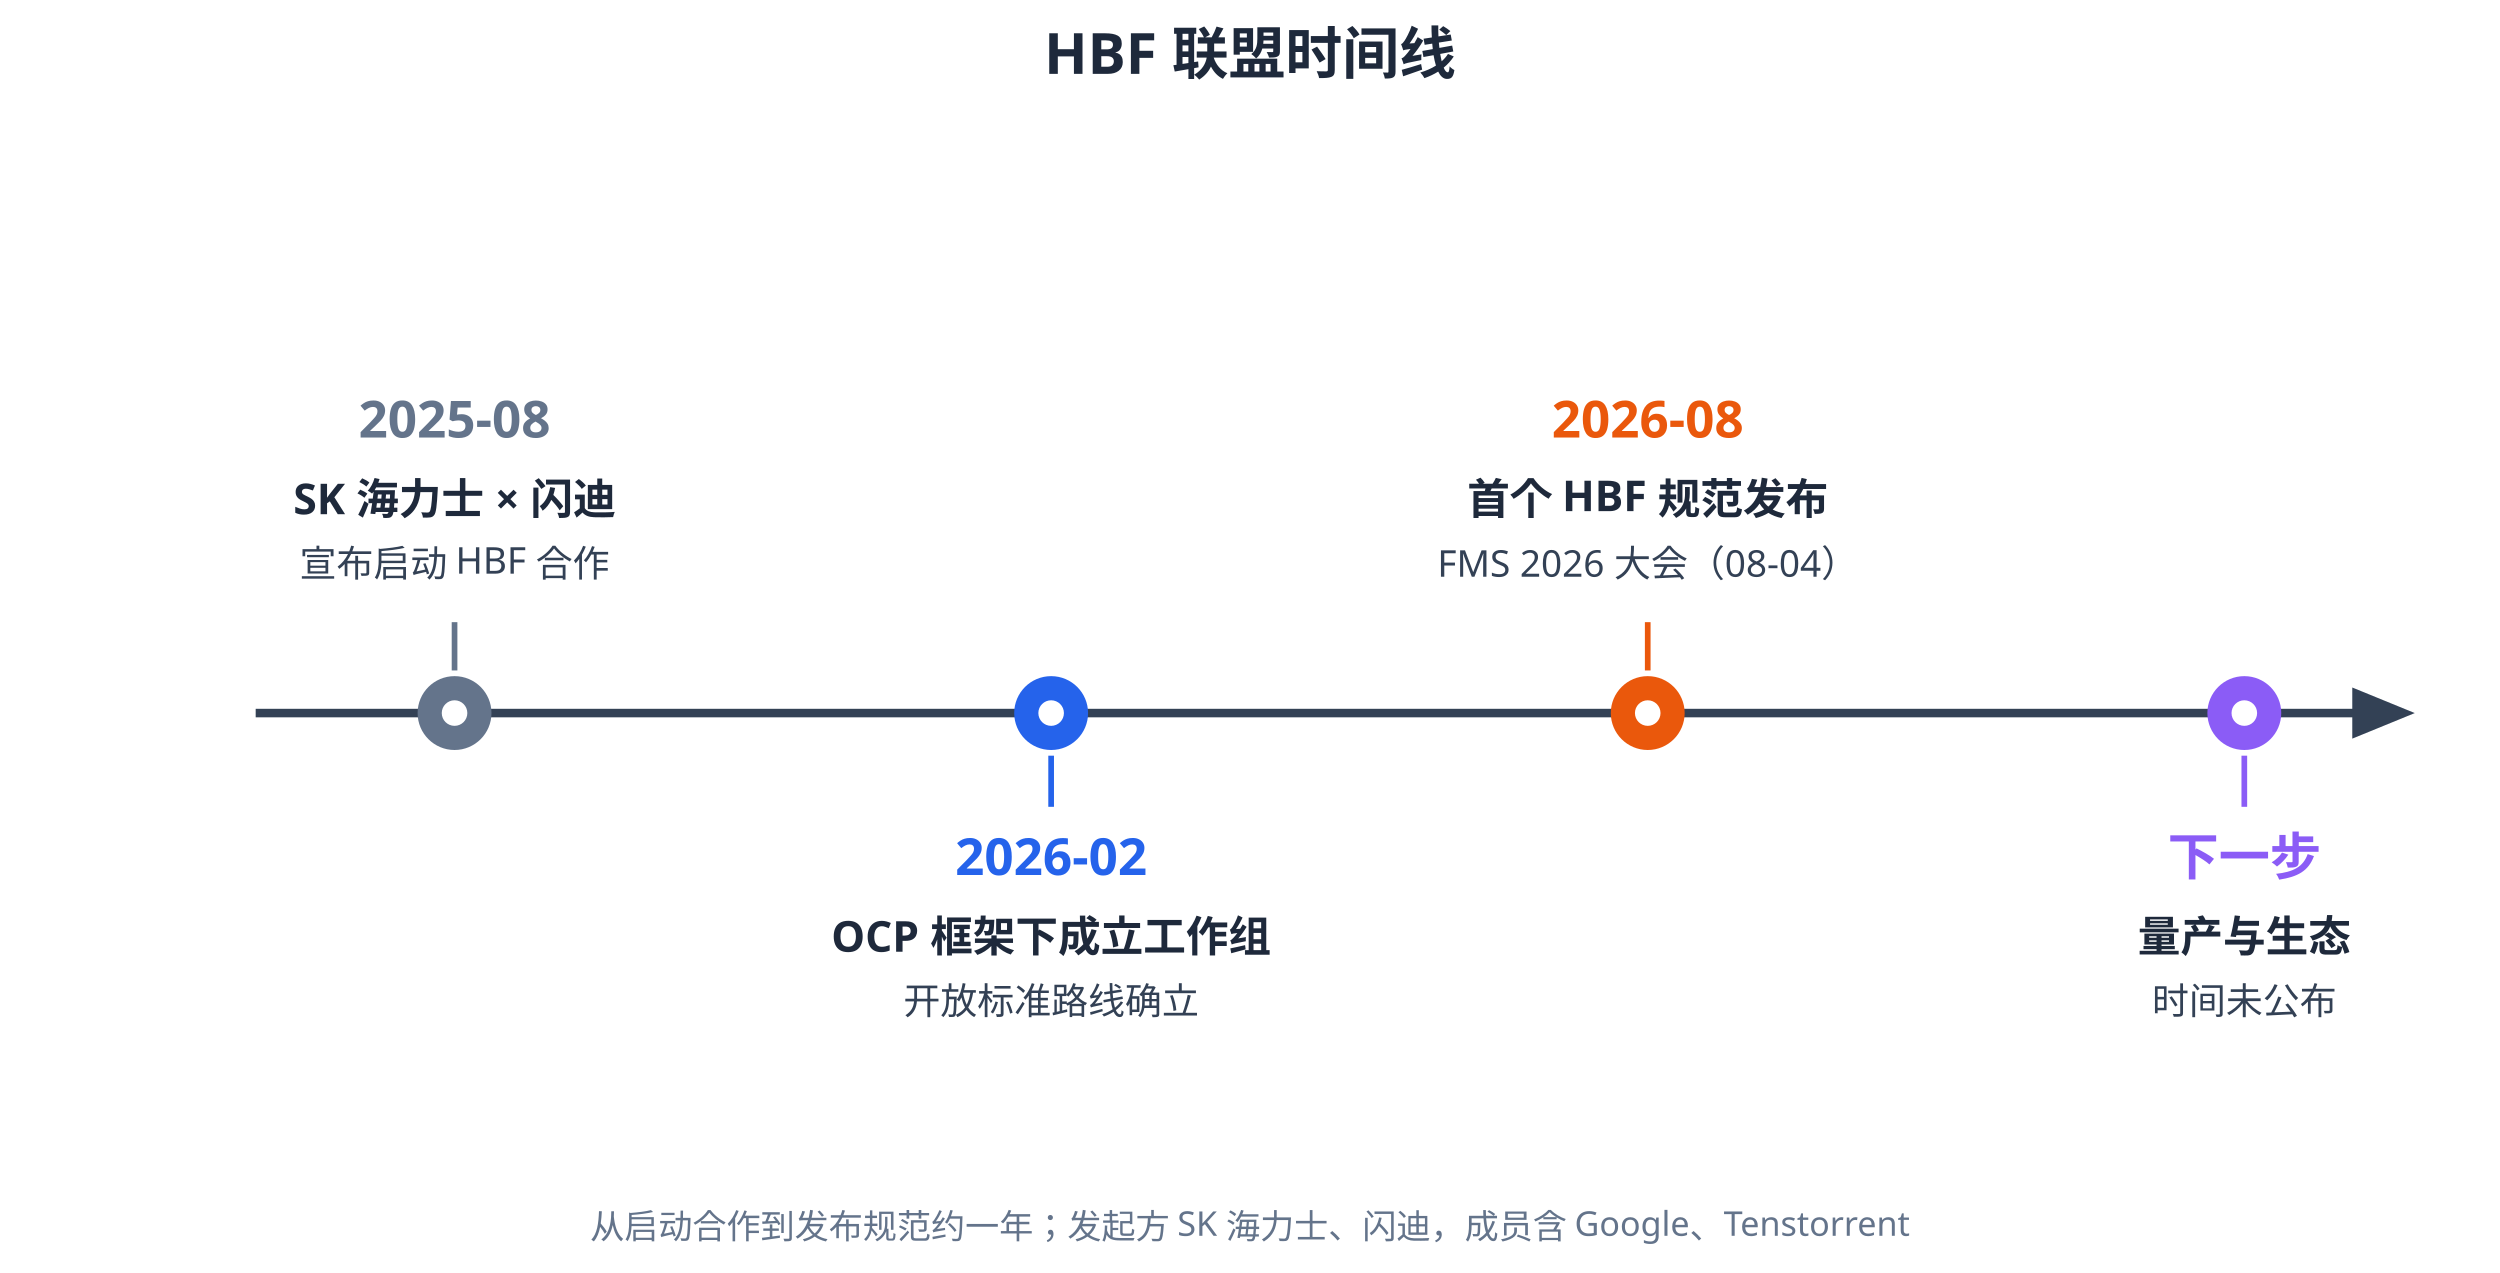
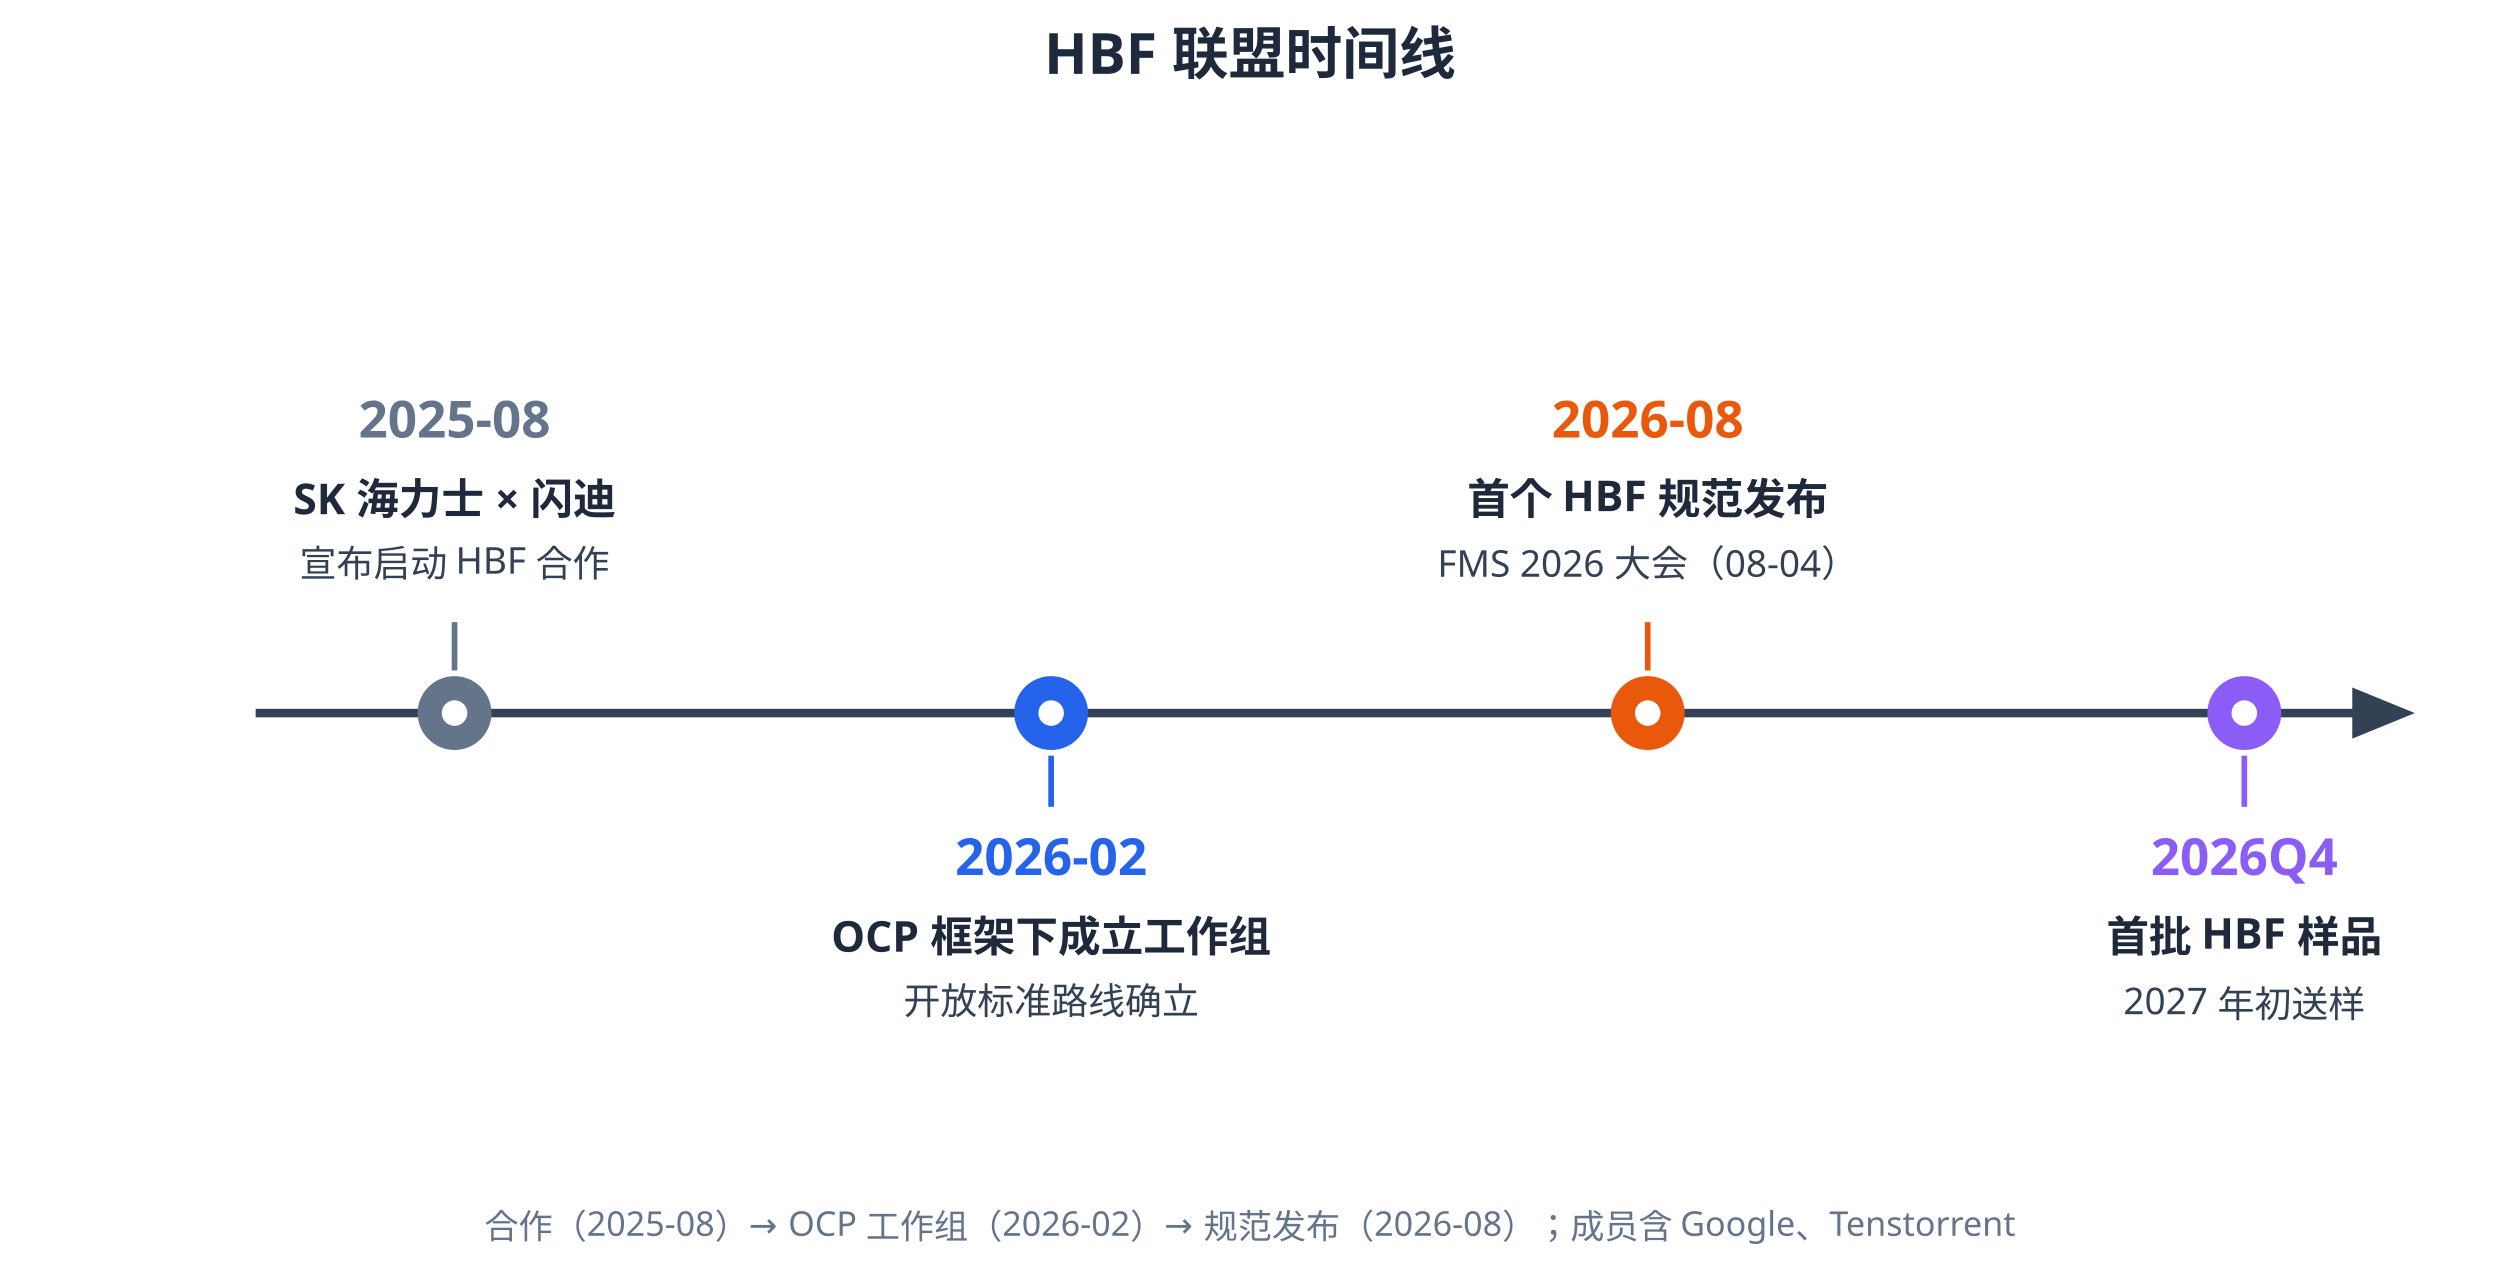
<svg xmlns="http://www.w3.org/2000/svg" viewBox="0 14 880 448" font-family="'PingFang SC','Microsoft YaHei',sans-serif">
  <rect x="0" y="0" width="880" height="480" fill="#ffffff" />
  <text x="440" y="40" text-anchor="middle" fill="#1e293b" font-size="20" font-weight="bold">HBF 联盟时间线</text>
  <line x1="90" y1="265" x2="830" y2="265" stroke="#334155" stroke-width="3" />
  <polygon points="850,265 828,256 828,274" fill="#334155" />
  <line x1="160" y1="233" x2="160" y2="250" stroke="#64748b" stroke-width="2" />
  <circle cx="160" cy="265" r="13" fill="#64748b" />
  <circle cx="160" cy="265" r="4.5" fill="#ffffff" />
  <text x="160" y="168" text-anchor="middle" fill="#64748b" font-size="18" font-weight="bold">2025-08</text>
  <text x="160" y="195" text-anchor="middle" fill="#1e293b" font-size="15" font-weight="bold">SK 海力士 × 闪迪</text>
  <text x="160" y="217" text-anchor="middle" fill="#334155" font-size="13">宣布启动 HBF 合作</text>
  <line x1="370" y1="280" x2="370" y2="298" stroke="#2563eb" stroke-width="2" />
  <circle cx="370" cy="265" r="13" fill="#2563eb" />
  <circle cx="370" cy="265" r="4.5" fill="#ffffff" />
  <text x="370" y="322" text-anchor="middle" fill="#2563eb" font-size="18" font-weight="bold">2026-02</text>
  <text x="370" y="349" text-anchor="middle" fill="#1e293b" font-size="15" font-weight="bold">OCP 框架下成立工作组</text>
  <text x="370" y="371" text-anchor="middle" fill="#334155" font-size="13">开放标准路线确立</text>
  <line x1="580" y1="233" x2="580" y2="250" stroke="#ea580c" stroke-width="2" />
  <circle cx="580" cy="265" r="13" fill="#ea580c" />
  <circle cx="580" cy="265" r="4.5" fill="#ffffff" />
  <text x="580" y="168" text-anchor="middle" fill="#ea580c" font-size="18" font-weight="bold">2026-08</text>
  <text x="580" y="195" text-anchor="middle" fill="#1e293b" font-size="15" font-weight="bold">首个 HBF 规范发布</text>
  <text x="580" y="217" text-anchor="middle" fill="#334155" font-size="13">FMS 2026 大会（08-04）</text>
  <line x1="790" y1="280" x2="790" y2="298" stroke="#8b5cf6" stroke-width="2" />
  <circle cx="790" cy="265" r="13" fill="#8b5cf6" />
  <circle cx="790" cy="265" r="4.5" fill="#ffffff" />
-   <text x="790" y="322" text-anchor="middle" fill="#8b5cf6" font-size="18" font-weight="bold">下一步</text>
-   <text x="790" y="349" text-anchor="middle" fill="#1e293b" font-size="15" font-weight="bold">量产与生态</text>
-   <text x="790" y="371" text-anchor="middle" fill="#334155" font-size="13">时间未公布</text>
-   <text x="440" y="450" text-anchor="middle" fill="#64748b" font-size="12">从启动合作到发布规范约一年；发起方 SK 海力士、闪迪，成员含 Google、Tenstorrent</text>
+   <text x="790" y="322" text-anchor="middle" fill="#8b5cf6" font-size="18" font-weight="bold">2026Q4</text>
+   <text x="790" y="349" text-anchor="middle" fill="#1e293b" font-size="15" font-weight="bold">首批 HBF 样品</text>
+   <text x="790" y="371" text-anchor="middle" fill="#334155" font-size="13">2027 年初送样</text>
+   <text x="440" y="450" text-anchor="middle" fill="#64748b" font-size="12">合作（2025-08）→ OCP 工作组（2026-02）→ 规范发布（2026-08）；成员含 Google、Tenstorrent</text>
</svg>
